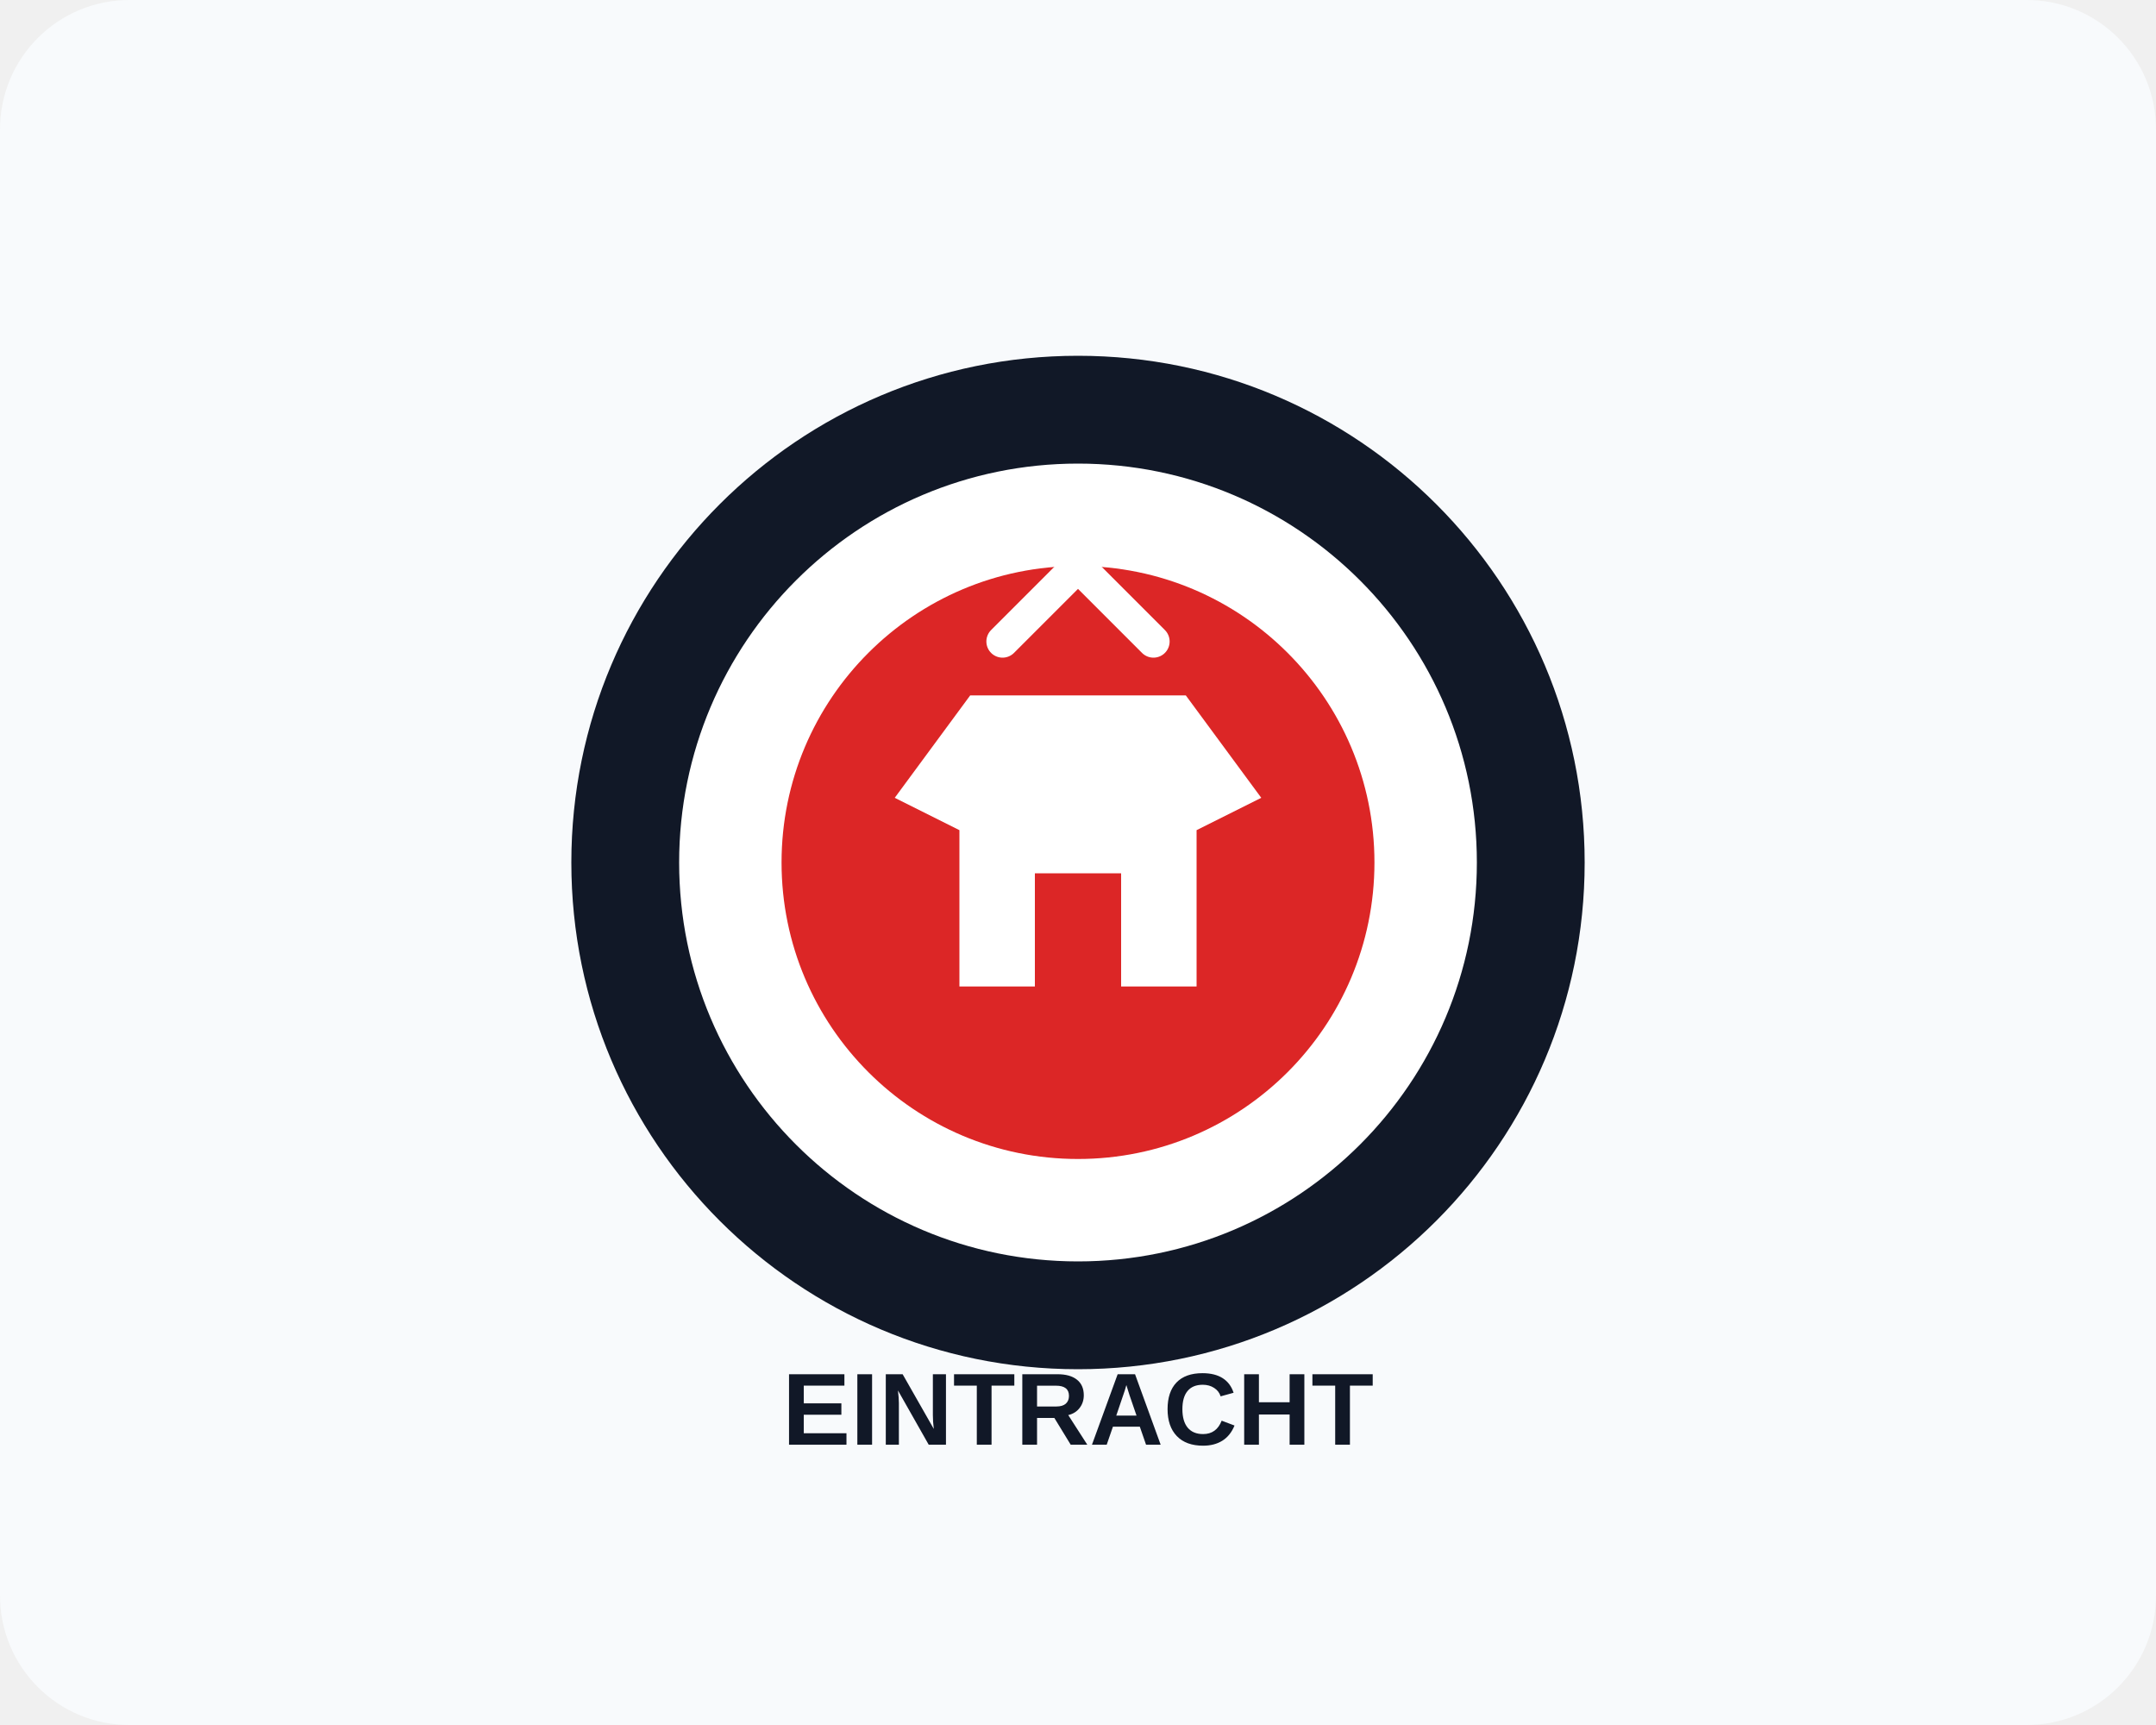
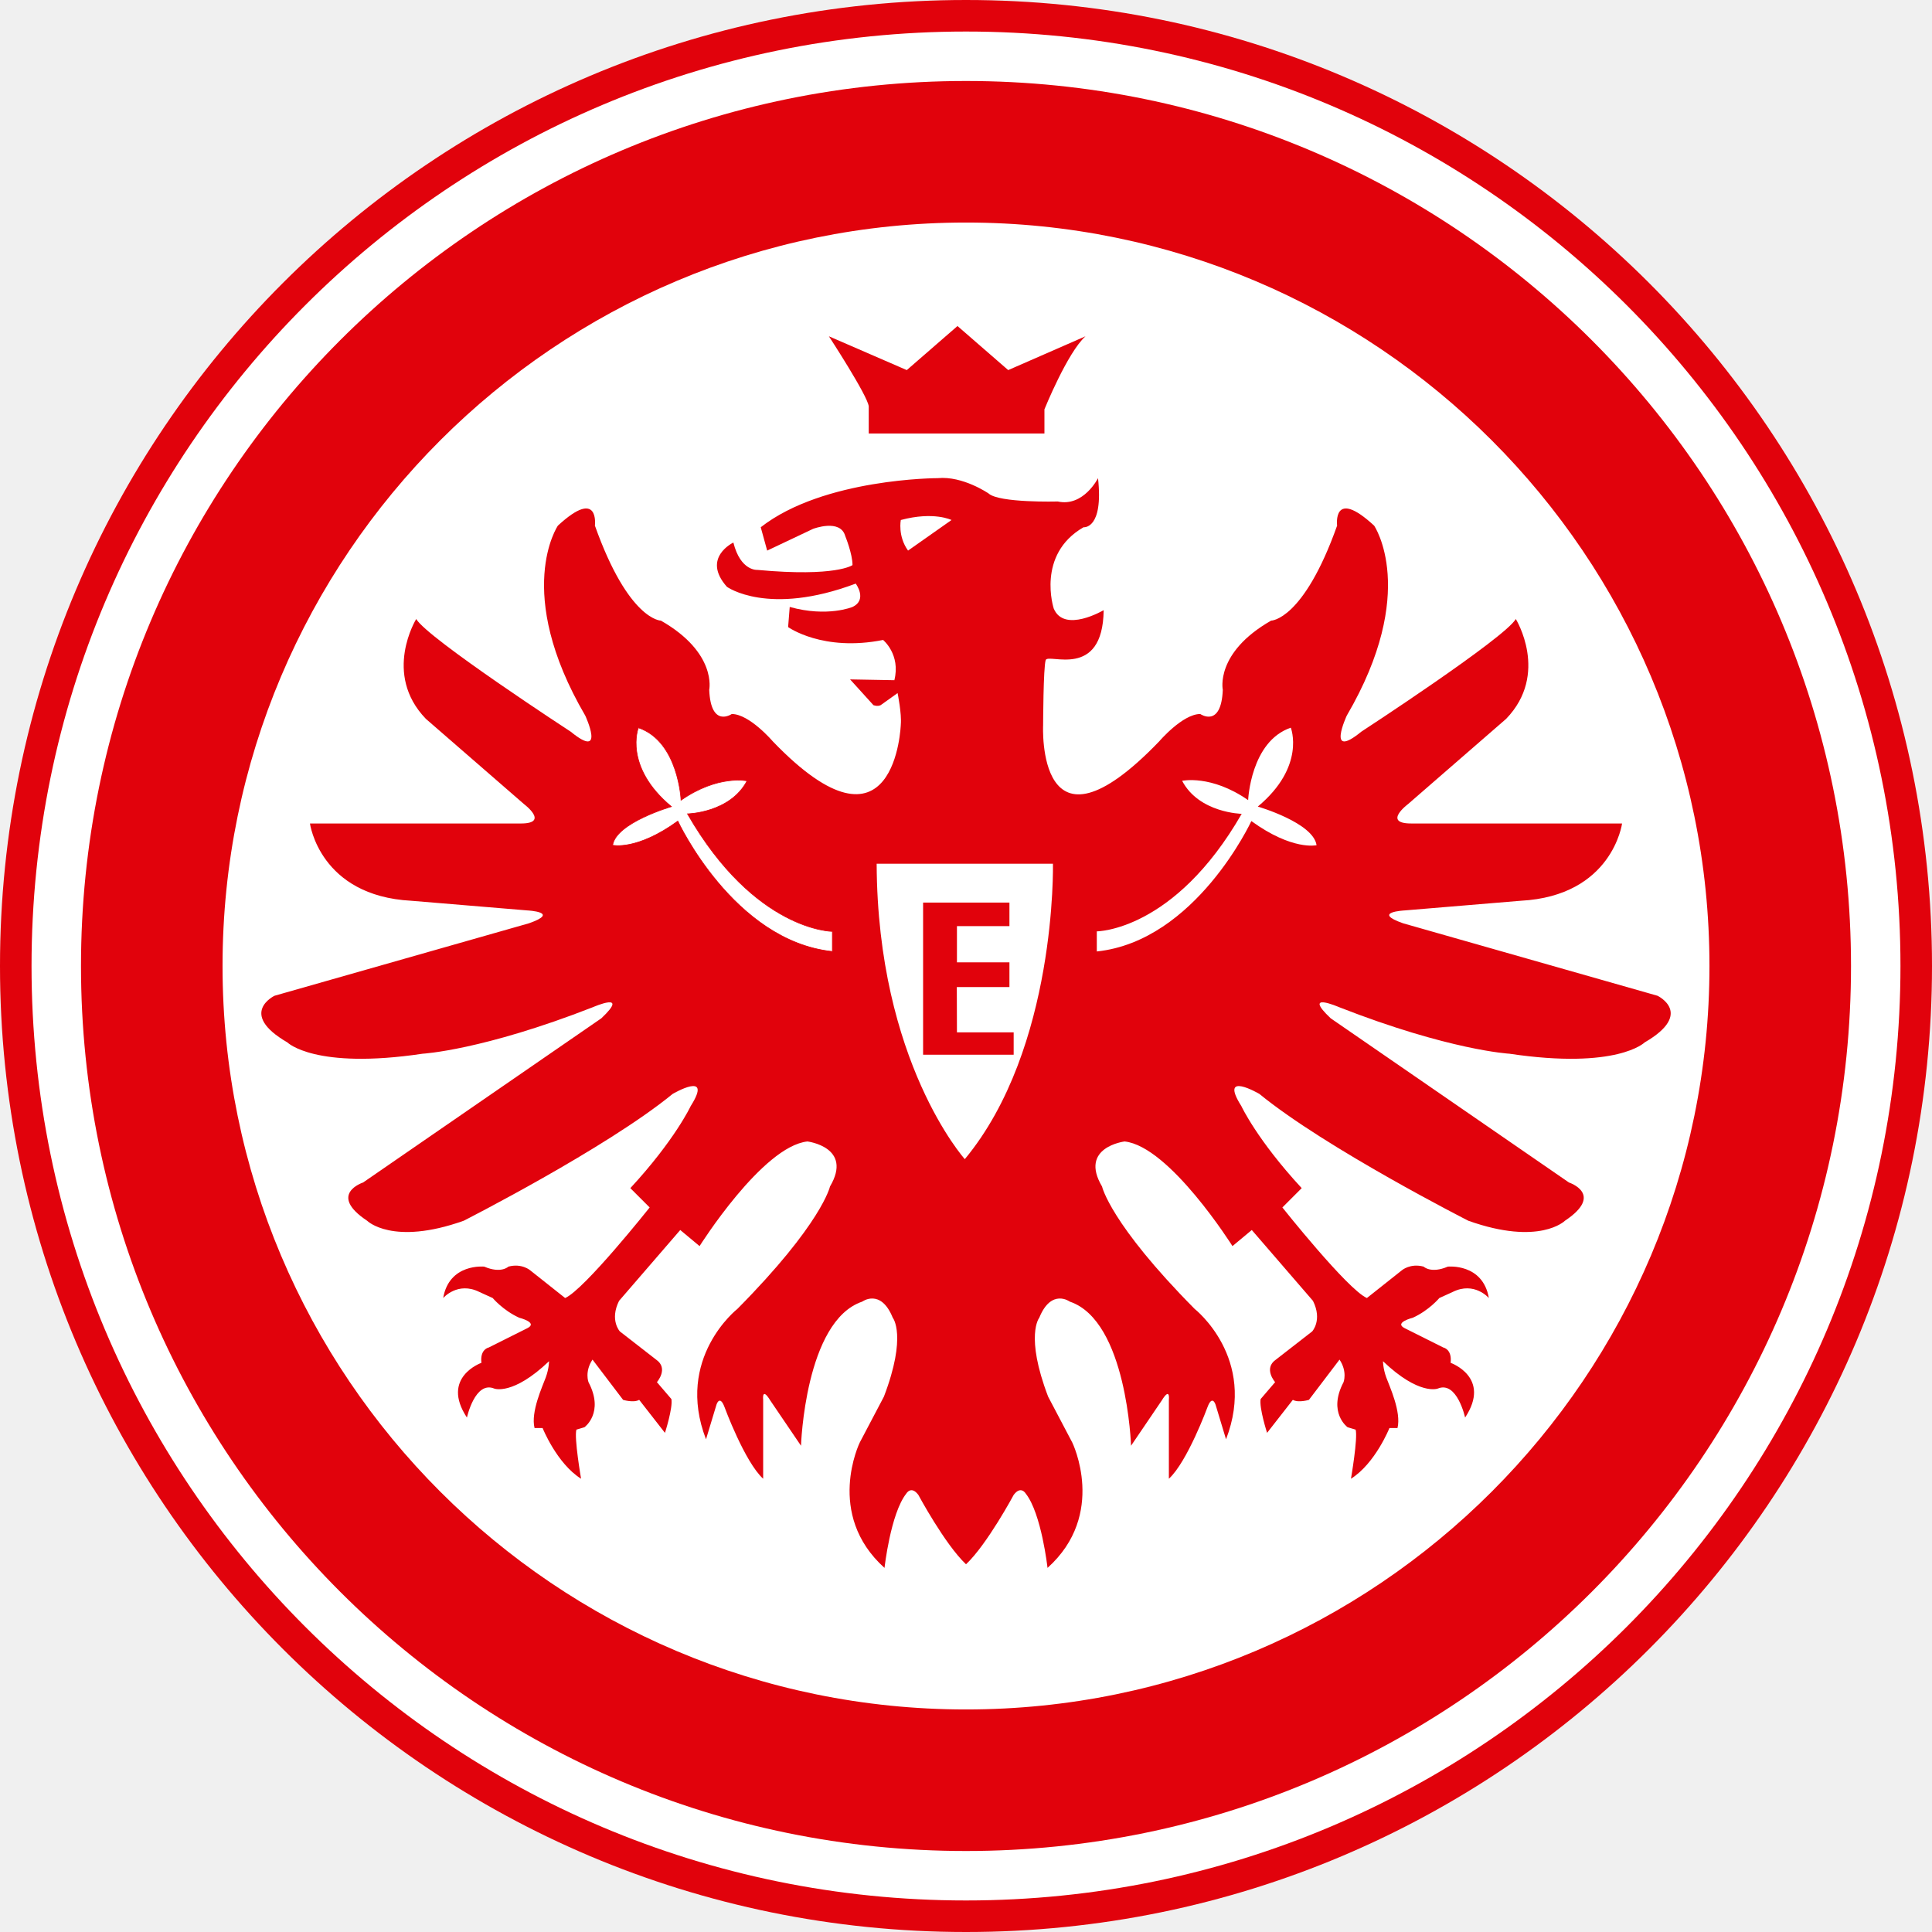
- <svg xmlns="http://www.w3.org/2000/svg" viewBox="0 0 800 640" role="img" aria-labelledby="title desc">
-   <rect width="800" height="640" rx="48" fill="#f8fafc" />
-   <circle cx="400" cy="320" r="188" fill="#111827" />
-   <circle cx="400" cy="320" r="148" fill="#ffffff" />
-   <circle cx="400" cy="320" r="110" fill="#dc2626" />
-   <path d="M360 258h80l28 38-24 12v58h-28v-42h-32v42h-28v-58l-24-12 28-38Z" fill="#ffffff" />
-   <path d="M372 238 400 210l28 28" stroke="#ffffff" stroke-width="12" fill="none" stroke-linecap="round" />
-   <text x="400" y="536" text-anchor="middle" font-size="38" font-weight="700" fill="#111827" font-family="Arial, sans-serif">EINTRACHT</text>
+ <svg xmlns="http://www.w3.org/2000/svg" xml:space="preserve" viewBox="0 0 292.22 292.22">
+   <g stroke-width=".1" data-source="https://football-logos.cc">
+     <circle cx="146.11" cy="146.11" r="146.11" fill="#e1020c" />
+     <circle cx="146.11" cy="146.11" r="141.34" fill="#fff" />
+     <circle cx="146.11" cy="146.11" r="133.86" fill="#e1020c" />
+     <circle cx="146.11" cy="146.11" r="112.45" fill="#fff" />
+     <path fill="none" stroke="#e1020c" stroke-miterlimit="10" d="M125.9 143.92v-3.044s-11.689 0-21.916-17.776c0 0 6.453-.122 9.01-4.992 0 0-4.383-.974-9.984 2.922 0 0-.365-8.888-6.453-10.958 0 0-2.313 5.845 4.992 11.932 0 0-8.401 2.435-8.888 5.845 0 0 3.652.852 9.862-3.653 0 0 8.401 18.142 23.377 19.724z" />
+   </g>
+   <g fill="#e1020c" data-source="https://football-logos.cc">
+     <path d="m250.7 150.61-38.475-10.958c-4.87-1.705.244-1.948.244-1.948l17.533-1.461c13.88-.73 15.34-11.69 15.34-11.69h-31.9c-4.383 0-.486-2.921-.486-2.921l14.854-12.906c6.574-6.819 1.46-15.098 1.46-15.098-1.704 2.922-23.376 17.046-23.376 17.046-5.358 4.383-2.192-2.435-2.192-2.435 10.958-18.75 4.14-28.734 4.14-28.734-6.332-5.845-5.601 0-5.601 0-5.114 14.367-9.984 14.367-9.984 14.367-8.523 4.87-7.306 10.47-7.306 10.47-.243 5.845-3.409 3.653-3.409 3.653-2.678 0-6.21 4.14-6.21 4.14-18.628 19.36-17.558-2.43-17.558-2.43s.026-8.771.391-9.867 8.645 3.044 8.767-7.55c0 0-5.966 3.532-7.55-.243 0 0-2.678-8.157 4.506-12.297 0 0 3.044.366 2.191-7.427 0 0-2.191 4.383-6.087 3.531 0 0-8.889.244-10.471-1.217 0 0-3.897-2.679-7.671-2.314 0 0-17.29 0-26.786 7.427l.974 3.531 6.94-3.287s4.14-1.583 4.87 1.096c0 0 1.096 2.678 1.096 4.383 0 0-2.435 1.826-14.367.73 0 0-2.557.244-3.653-4.14 0 0-4.87 2.314-.974 6.697 0 0 6.21 4.505 19.481-.487 0 0 1.827 2.435-.487 3.531 0 0-3.792 1.596-9.497 0l-.243 3.044s5.235 3.775 14.367 1.948c0 0 2.678 2.192 1.704 6.088l-6.696-.122 3.53 3.896s.61.244 1.096 0l2.557-1.826s.64 3.119.487 4.748c0 0-.73 21.916-19.359 2.557 0 0-3.53-4.14-6.21-4.14 0 0-3.165 2.192-3.408-3.652 0 0 1.217-5.6-7.306-10.471 0 0-4.87 0-9.984-14.367 0 0 .73-5.844-5.6 0 0 0-6.819 9.984 4.14 28.734 0 0 3.165 6.818-2.192 2.435 0 0-21.673-14.124-23.377-17.046 0 0-5.114 8.28 1.46 15.098l14.856 12.906s3.896 2.922-.487 2.922h-31.9s1.46 10.958 15.34 11.69l17.534 1.46s5.114.244.243 1.948L41.524 150.61s-5.6 2.679 1.948 7.062c0 0 4.14 4.14 20.455 1.705 0 0 9.01-.487 25.812-7.062 0 0 5.601-2.435 1.218 1.704l-36.04 24.838s-5.418 1.766.609 5.784c0 0 3.835 3.835 14.61 0 0 0 21.552-10.958 31.597-19.177 0 0 6.21-3.653 2.74 1.826 0 0-2.375 5.114-9.132 12.42l2.922 2.922S88.4 195.05 85.479 196.33l-5.297-4.201s-1.278-1.096-3.287-.548c0 0-1.096 1.096-3.653 0 0 0-5.296-.548-6.21 4.749 0 0 2.192-2.557 5.48-.914l2.009.914s1.582 1.887 4.018 2.983c0 0 2.922.73 1.217 1.582l-5.844 2.923s-1.34.243-1.096 2.313c0 0-6.21 2.192-2.192 8.28 0 0 1.218-5.601 4.14-4.384 0 0 2.8 1.096 8.28-4.14 0 0 0 1.096-.488 2.436-.487 1.339-2.313 5.235-1.704 7.67h1.217s2.141 5.358 5.82 7.67c0 0-1.071-6.209-.706-7.426l1.218-.366s3.044-2.191.609-6.818c0 0-.61-1.583.608-3.41l4.627 6.089s1.583.487 2.435 0l3.896 4.992s1.218-3.775.974-5.114l-2.191-2.557s1.826-2.07-.122-3.41l-5.479-4.26s-1.583-1.705-.122-4.627l9.254-10.714 2.922 2.435s9.497-15.098 16.315-15.828c0 0 6.94.852 3.409 6.818 0 0-1.218 5.6-14.002 18.507 0 0-9.497 7.427-4.748 19.724l1.582-5.235s.487-1.583 1.218.365c0 0 3.044 8.28 5.844 10.836v-11.932s-.243-2.07 1.096.122l4.627 6.818s.609-18.872 9.253-21.794c0 0 2.8-2.07 4.627 2.435 0 0 2.192 2.679-1.34 11.932l-3.652 6.94s-5.296 10.836 3.744 18.964c0 0 .913-8.218 3.287-11.232 0 0 .73-1.278 1.827.183 0 0 4.018 7.488 7.214 10.502 3.196-3.014 7.214-10.502 7.214-10.502 1.096-1.461 1.826-.183 1.826-.183 2.374 3.014 3.288 11.232 3.288 11.232 9.04-8.127 3.744-18.964 3.744-18.964l-3.653-6.94c-3.531-9.253-1.34-11.932-1.34-11.932 1.827-4.505 4.627-2.435 4.627-2.435 8.645 2.922 9.254 21.794 9.254 21.794l4.626-6.818c1.34-2.192 1.096-.122 1.096-.122v11.932c2.8-2.557 5.845-10.836 5.845-10.836.73-1.948 1.217-.365 1.217-.365l1.583 5.235c4.748-12.297-4.749-19.724-4.749-19.724-12.784-12.906-14.002-18.507-14.002-18.507-3.53-5.966 3.41-6.818 3.41-6.818 6.818.73 16.315 15.828 16.315 15.828l2.922-2.435 9.253 10.714c1.461 2.922-.122 4.627-.122 4.627l-5.479 4.26c-1.948 1.34-.121 3.41-.121 3.41l-2.192 2.557c-.244 1.34.974 5.114.974 5.114l3.896-4.992c.852.487 2.435 0 2.435 0l4.627-6.088c1.218 1.826.609 3.41.609 3.41-2.435 4.626.609 6.817.609 6.817l1.217.366c.365 1.217-.705 7.427-.705 7.427 3.678-2.313 5.819-7.67 5.819-7.67h1.218c.608-2.436-1.218-6.332-1.705-7.671s-.487-2.436-.487-2.436c5.479 5.236 8.28 4.14 8.28 4.14 2.922-1.217 4.139 4.383 4.139 4.383 4.018-6.087-2.192-8.28-2.192-8.28.244-2.069-1.095-2.312-1.095-2.312l-5.845-2.923c-1.704-.852 1.218-1.582 1.218-1.582 2.435-1.096 4.018-2.983 4.018-2.983l2.009-.914c3.287-1.643 5.479.914 5.479.914-.913-5.297-6.21-4.749-6.21-4.749-2.556 1.096-3.652 0-3.652 0-2.01-.548-3.288.548-3.288.548l-5.296 4.2c-2.922-1.278-12.784-13.697-12.784-13.697l2.922-2.923c-6.757-7.305-9.132-12.419-9.132-12.419-3.47-5.479 2.74-1.826 2.74-1.826 10.045 8.219 31.596 19.177 31.596 19.177 10.775 3.835 14.611 0 14.611 0 6.027-4.018.609-5.784.609-5.784l-36.04-24.838c-4.383-4.14 1.217-1.704 1.217-1.704 16.802 6.575 25.812 7.062 25.812 7.062 16.315 2.435 20.455-1.705 20.455-1.705 7.549-4.383 1.948-7.062 1.948-7.062zm-124.8-6.697c-14.976-1.582-23.377-19.724-23.377-19.724-6.21 4.505-9.862 3.653-9.862 3.653.487-3.41 8.888-5.844 8.888-5.844-7.305-6.088-4.992-11.932-4.992-11.932 6.088 2.07 6.453 10.958 6.453 10.958 5.6-3.896 9.984-2.922 9.984-2.922-2.557 4.87-9.01 4.992-9.01 4.992C114.212 140.87 125.9 140.87 125.9 140.87zm10.349-65.26c4.992-1.34 7.67 0 7.67 0l-6.574 4.626c-1.583-2.191-1.096-4.627-1.096-4.627m9.68 96.673s-13.21-14.732-13.332-44.684h26.664s.608 27.882-13.332 44.684m43.343-51.137s-8.402 18.142-23.377 19.724v-3.043s11.689 0 21.916-17.776c0 0-6.453-.122-9.01-4.992 0 0 4.383-.974 9.984 2.922 0 0 .365-8.888 6.453-10.958 0 0 2.313 5.844-4.992 11.932 0 0 8.4 2.435 8.888 5.844 0 0-3.653.852-9.862-3.653" />
+     <path d="M144.74 156.15h8.58v3.38h-13.7v-23.01h13.06v3.56h-7.94v5.48h7.94v3.74h-7.96zM131.4 65.566h26.573v-3.653s3.47-8.583 6.21-11.049l-11.69 5.114-7.67-6.666-7.67 6.666-11.78-5.114s5.843 8.95 6.026 10.593z" />
+   </g>
</svg>
